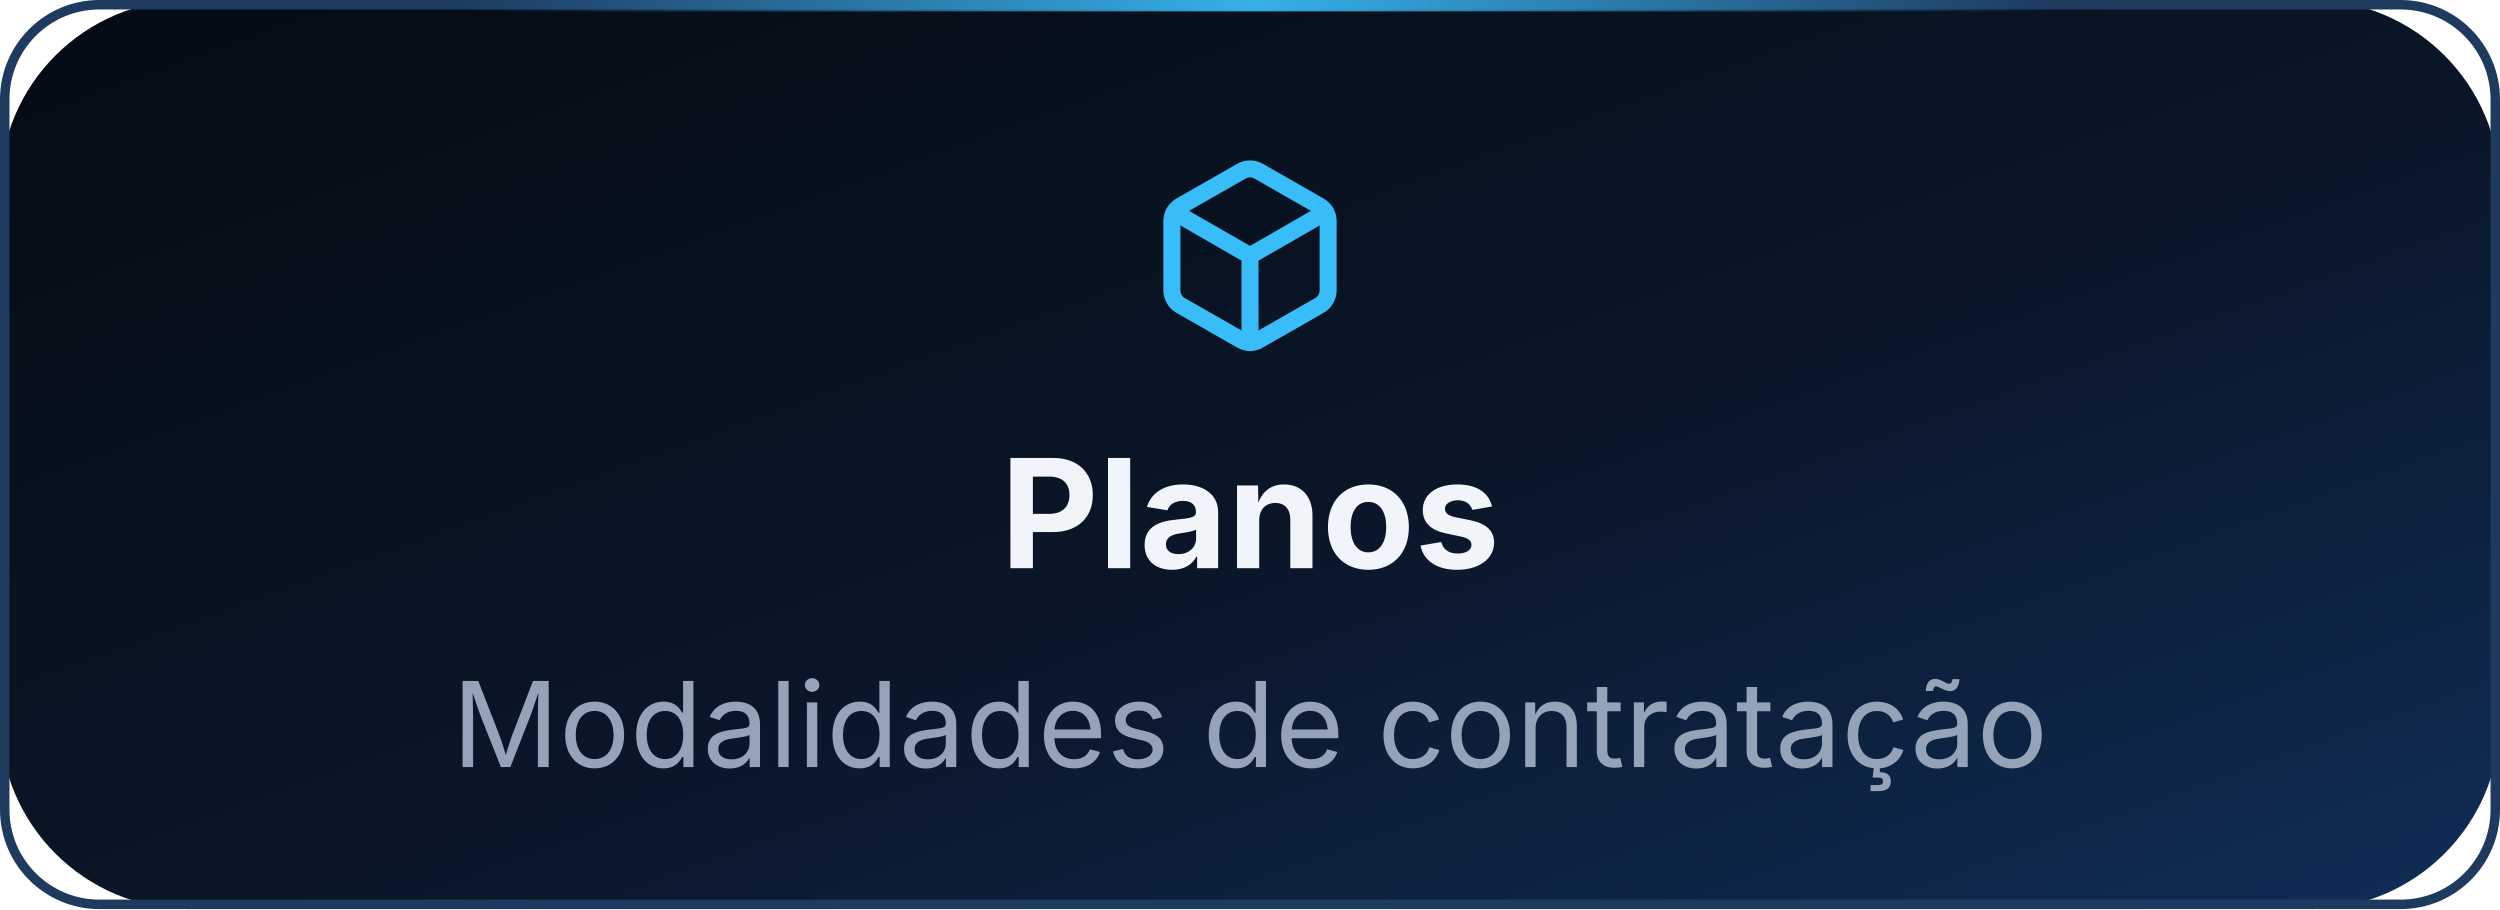
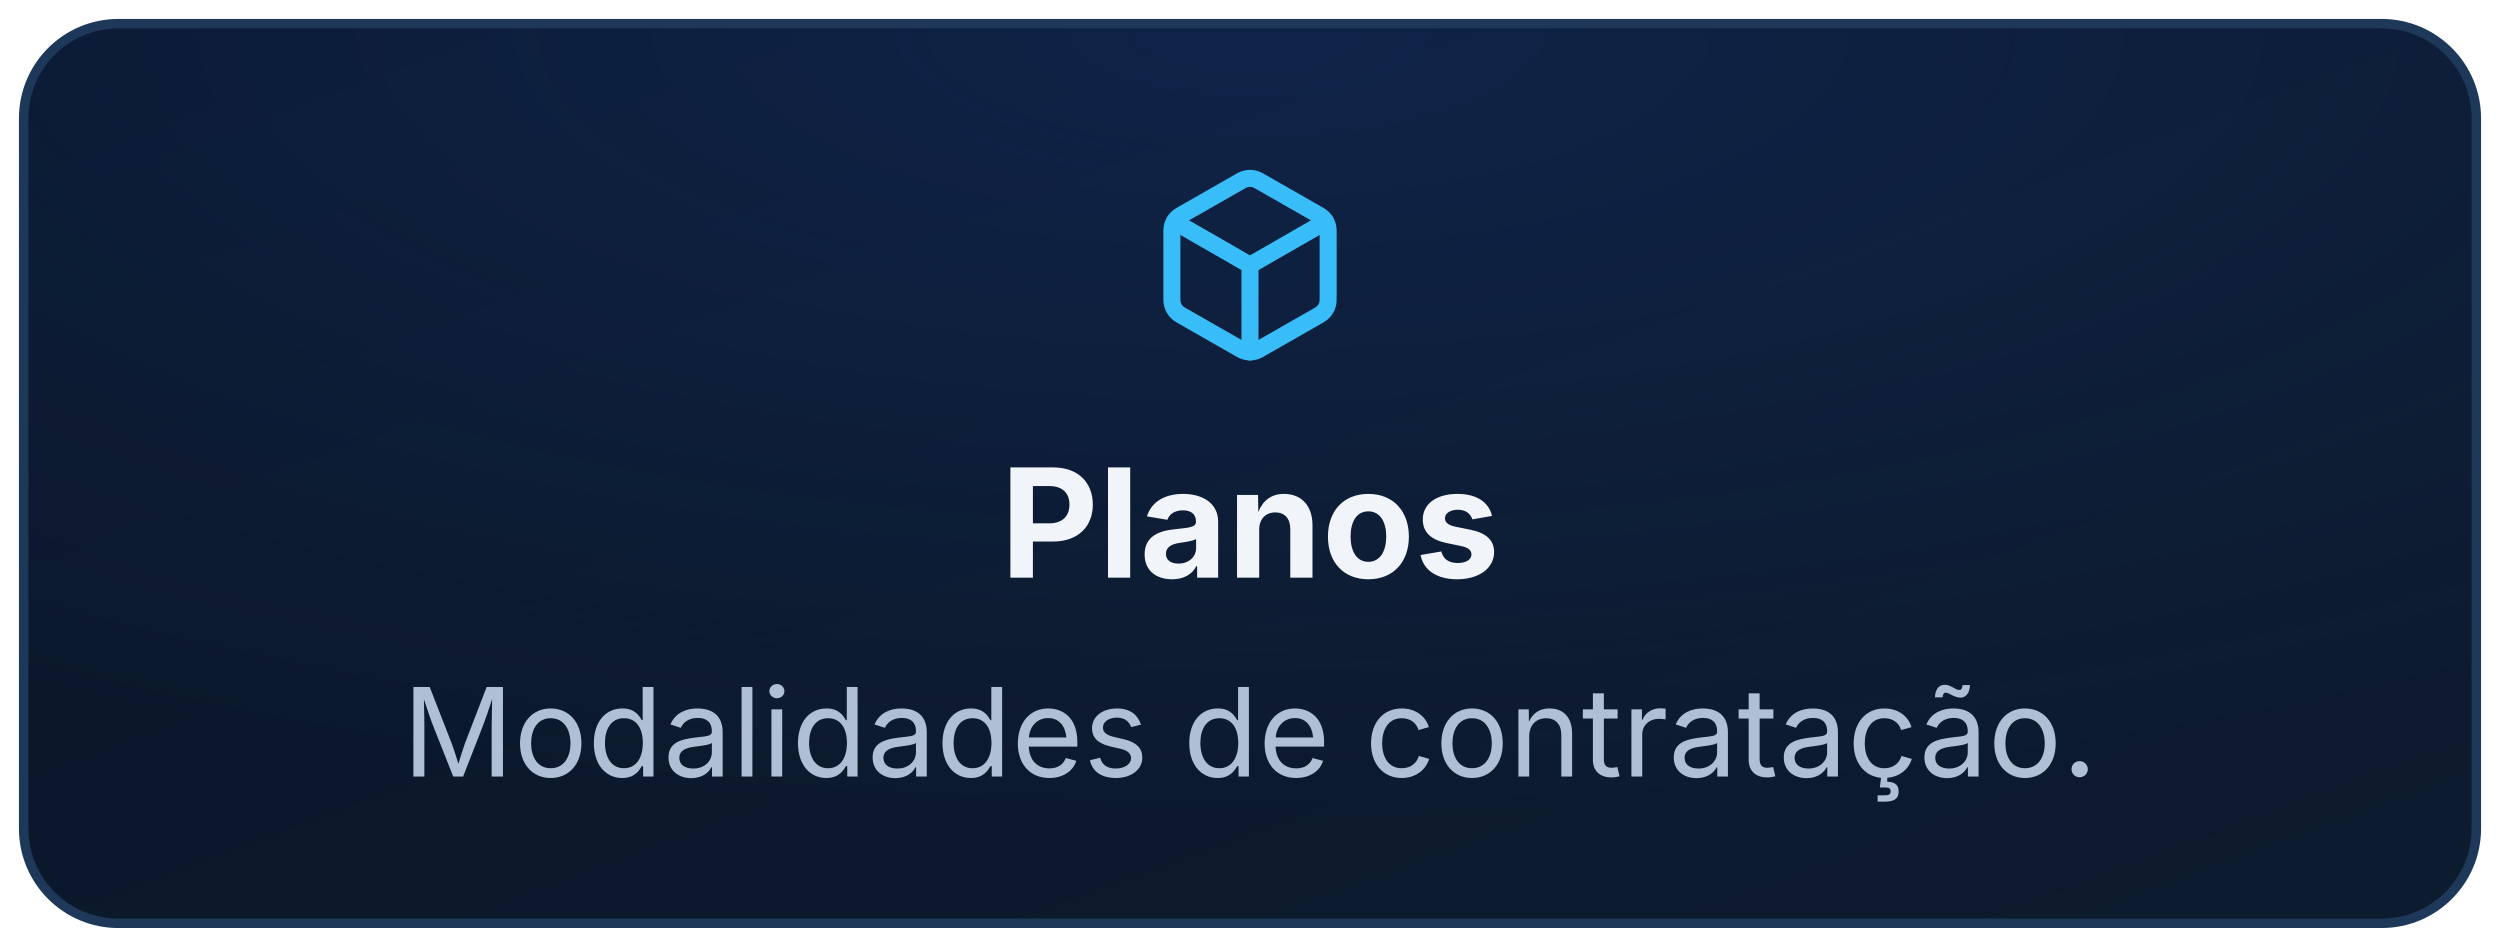
- <svg xmlns="http://www.w3.org/2000/svg" width="264" height="96" viewBox="0 0 264 96" role="img" aria-label="Planos: Modalidades de contratação" font-family="'Segoe UI', 'Inter', 'Helvetica Neue', Arial, sans-serif">
+ <svg xmlns="http://www.w3.org/2000/svg" width="264" height="100" viewBox="0 0 264 100" role="img" aria-label="Planos: Modalidades de contratação." font-family="'Segoe UI', 'Inter', 'Helvetica Neue', Arial, sans-serif">
  <defs>
-     <linearGradient id="bgncpla" x1="0" y1="0" x2="1" y2="1">
-       <stop offset="0" stop-color="#050B14" />
-       <stop offset=".55" stop-color="#0A1628" />
-       <stop offset="1" stop-color="#102D58" />
+     <linearGradient id="gncplan" x1="0" y1="0" x2="1" y2="1">
+       <stop offset="0" stop-color="#0A1628" />
+       <stop offset="1" stop-color="#0D1B2E" />
    </linearGradient>
-     <radialGradient id="glowncpla" cx="0.5" cy="-0.6" r=".6">
-       <stop offset="0" stop-color="#2563EB" stop-opacity=".38" />
-       <stop offset=".45" stop-color="#2563EB" stop-opacity=".08" />
+     <radialGradient id="rncplan" cx=".5" cy="0" r=".9">
+       <stop offset="0" stop-color="#2563EB" stop-opacity=".16" />
      <stop offset="1" stop-color="#2563EB" stop-opacity="0" />
    </radialGradient>
-     <linearGradient id="edgencpla" x1="0" y1="0" x2="1" y2="0">
-       <stop offset="0" stop-color="#38BDF8" stop-opacity="0" />
-       <stop offset=".5" stop-color="#38BDF8" stop-opacity=".9" />
-       <stop offset="1" stop-color="#38BDF8" stop-opacity="0" />
-     </linearGradient>
-     <clipPath id="clipncpla">
-       <rect width="264" height="96" rx="20" />
-     </clipPath>
  </defs>
-   <g clip-path="url(#clipncpla)">
-     <rect width="264" height="96" fill="url(#bgncpla)" />
-     <rect width="264" height="96" fill="url(#glowncpla)" />
-   </g>
-   <rect x=".5" y=".5" width="263" height="95" rx="10" fill="none" stroke="#1E3A5F" />
-   <rect x="48" y="0" width="169" height="1.2" fill="url(#edgencpla)" />
-   <g transform="translate(121.0 16) scale(0.9167)" fill="none" stroke="#38BDF8" stroke-width="1.96" stroke-linecap="round" stroke-linejoin="round" color="#38BDF8">
+   <rect x="2.5" y="2.5" width="259" height="95" rx="10" fill="url(#gncplan)" stroke="#1D3859" />
+   <rect x="3" y="3" width="258" height="94" rx="9.5" fill="url(#rncplan)" />
+   <g transform="translate(121.0 17) scale(0.9167)" fill="none" stroke="#38BDF8" stroke-width="1.96" stroke-linecap="round" stroke-linejoin="round" color="#38BDF8">
    <path d="M21 8a2 2 0 0 0-1-1.73l-7-4a2 2 0 0 0-2 0l-7 4A2 2 0 0 0 3 8v8a2 2 0 0 0 1 1.73l7 4a2 2 0 0 0 2 0l7-4A2 2 0 0 0 21 16Z" />
    <path d="m3.3 7 8.7 5 8.7-5" />
    <path d="M12 22V12" />
  </g>
-   <text x="132.0" y="60" text-anchor="middle" fill="#F1F5F9" font-size="16" font-weight="700">Planos</text>
-   <text x="132.0" y="81" text-anchor="middle" fill="#94A3B8" font-size="12.5">Modalidades de contratação</text>
+   <text x="132.0" y="61" text-anchor="middle" fill="#F1F5F9" font-size="16" font-weight="700">Planos</text>
+   <text x="132.0" y="82" text-anchor="middle" fill="#B0C0D4" font-size="13">Modalidades de contratação.</text>
</svg>
